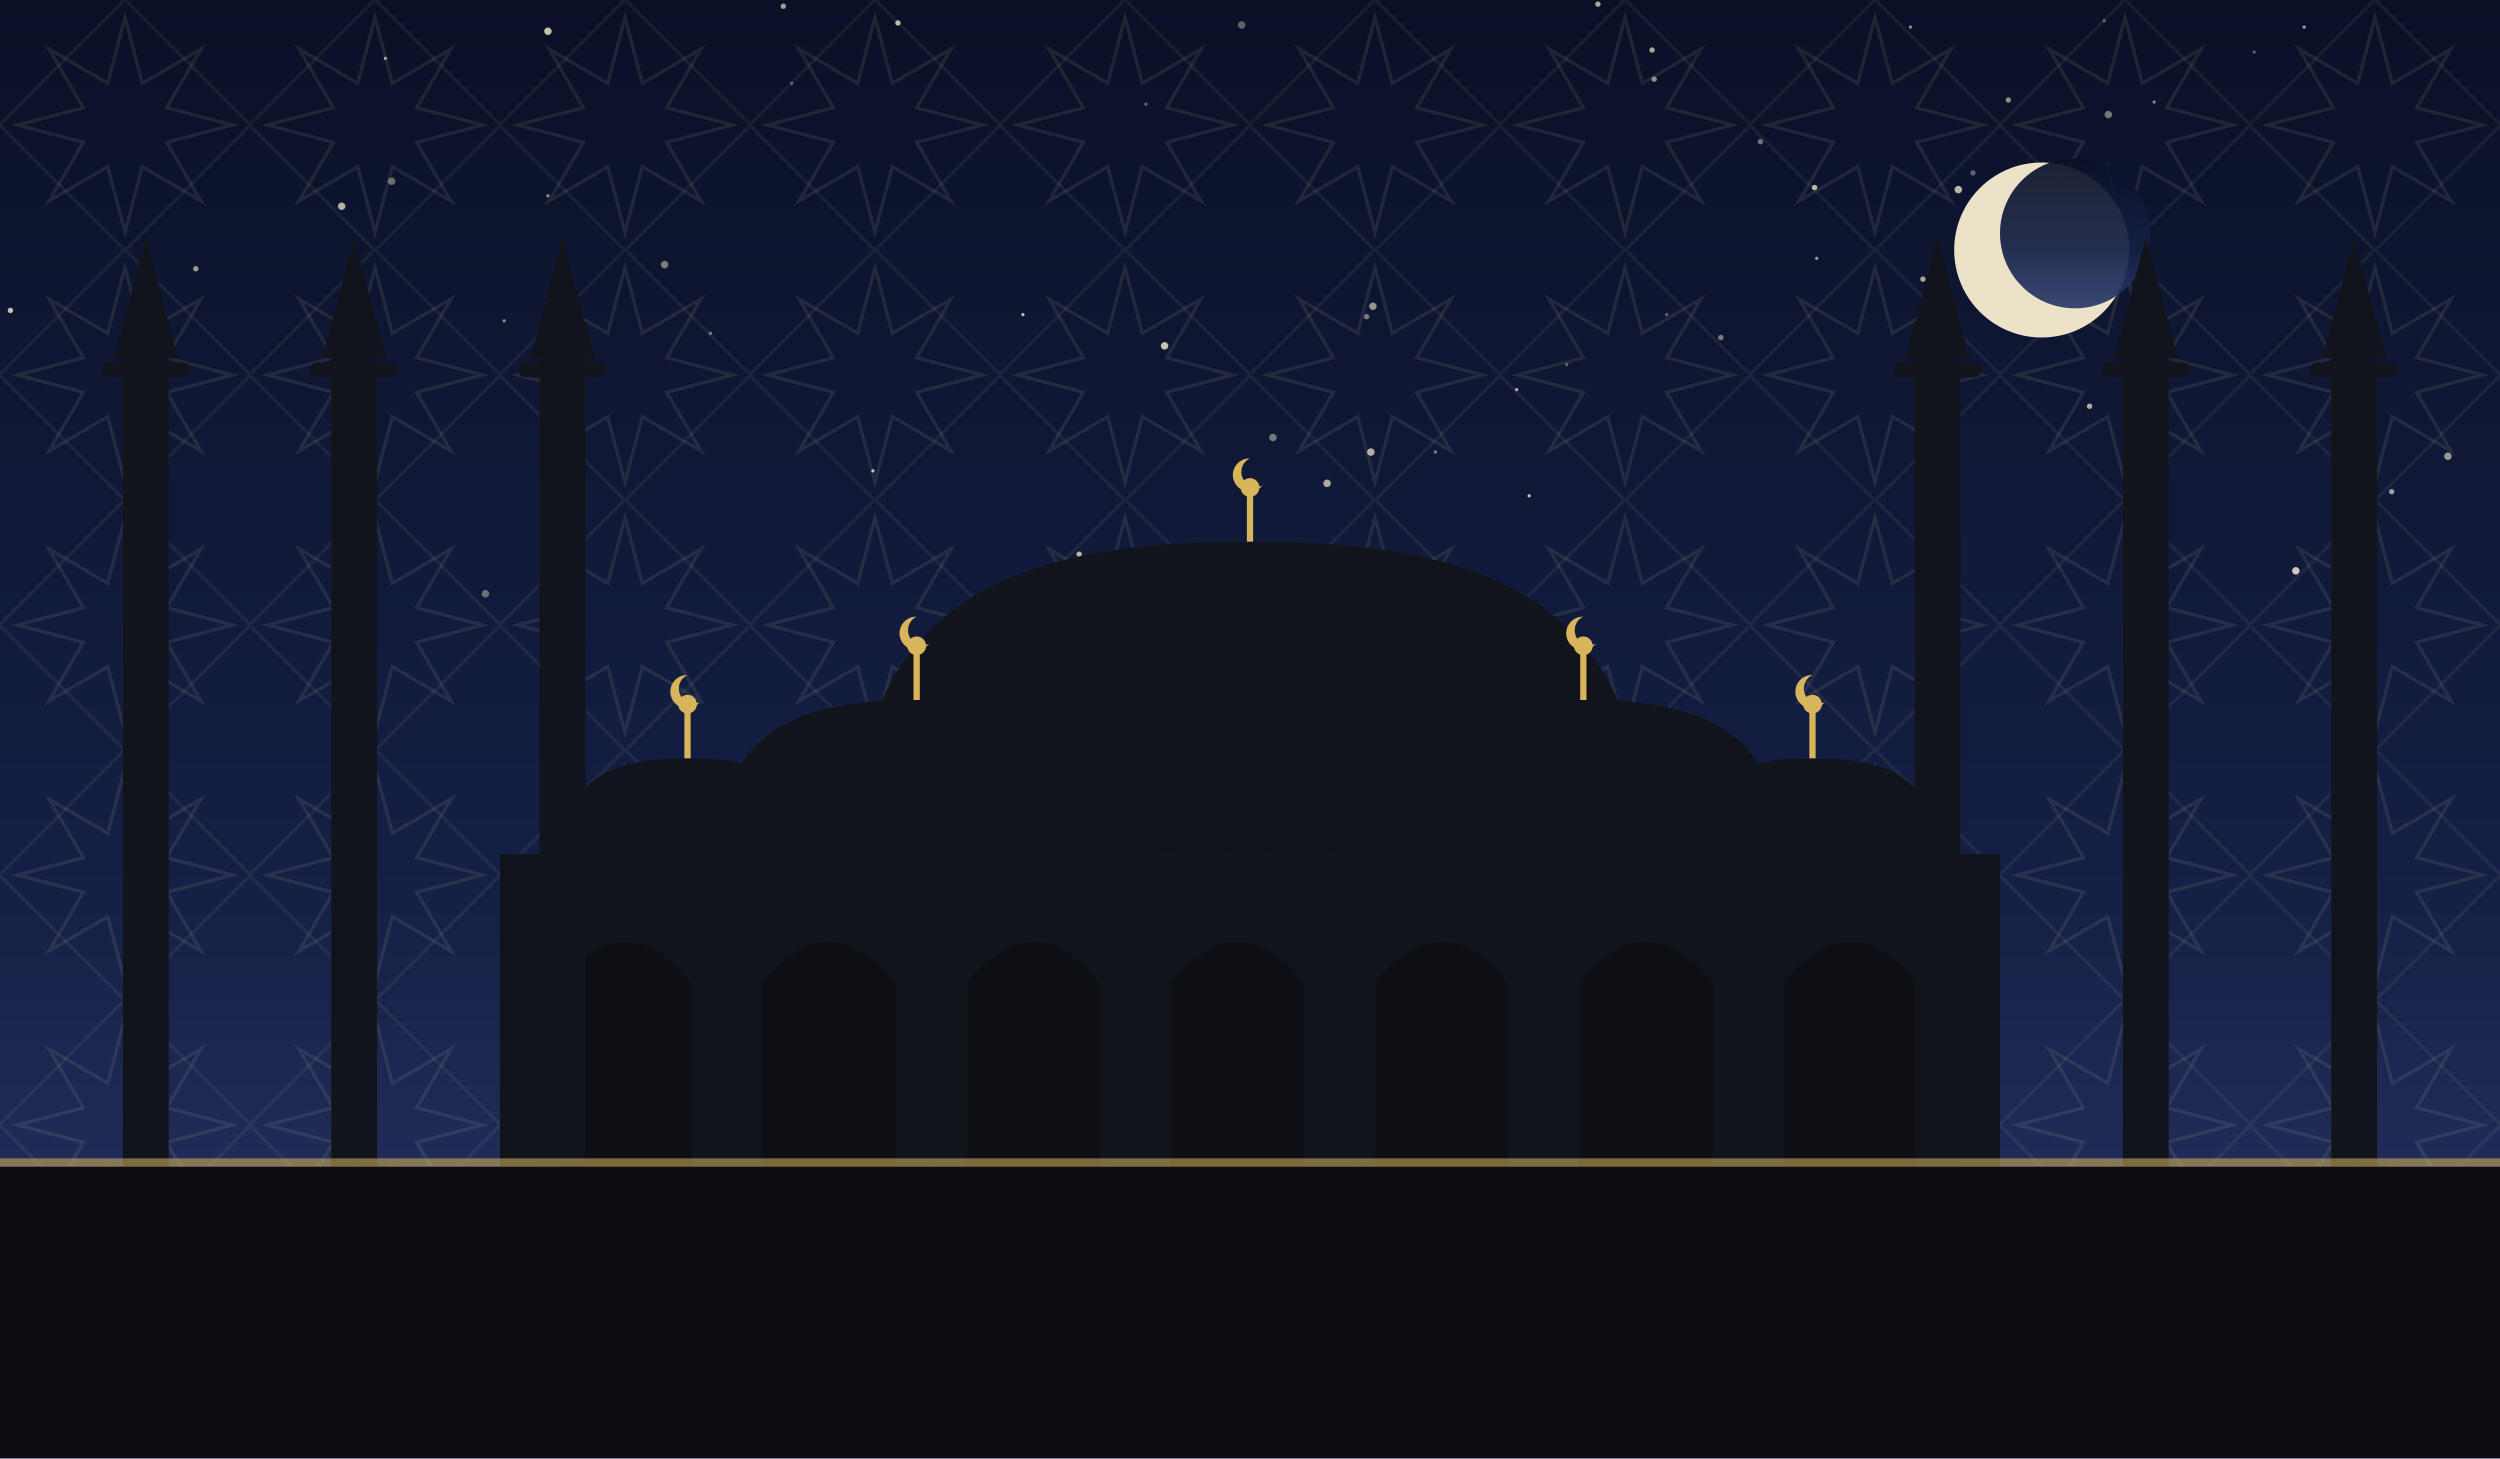
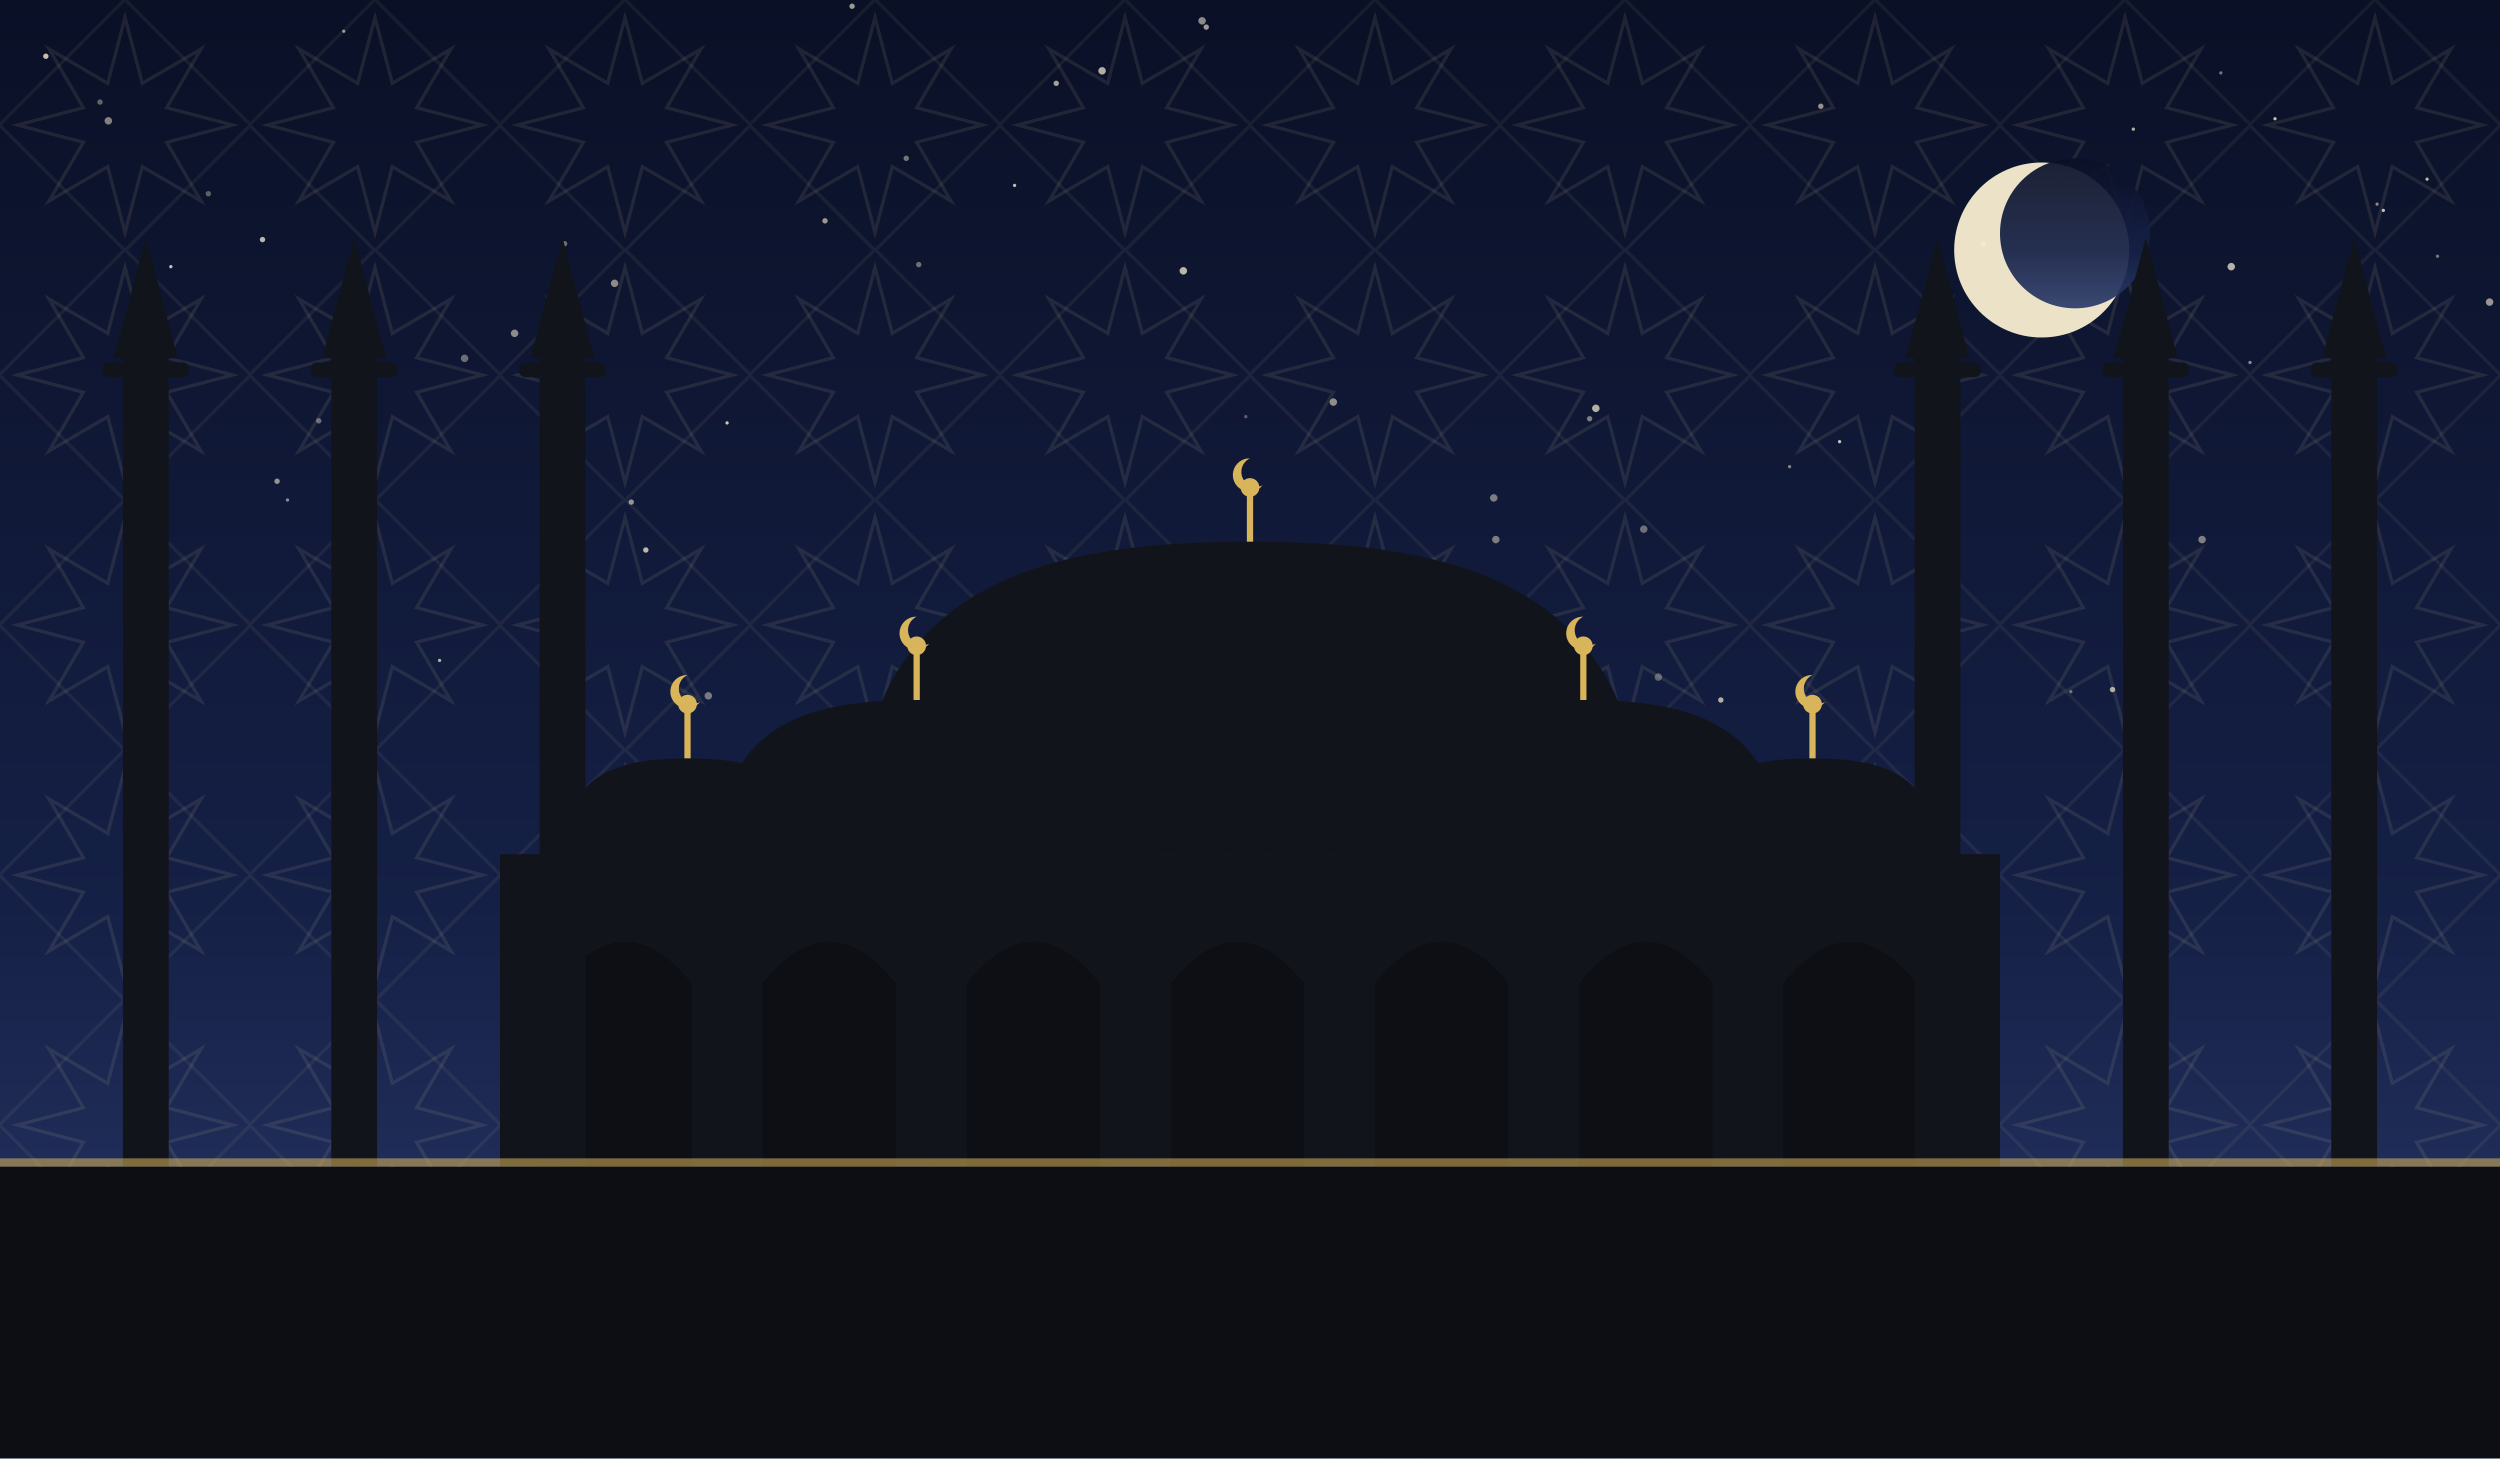
<svg xmlns="http://www.w3.org/2000/svg" viewBox="0 0 1200 700" role="img">
  <defs>
    <linearGradient id="sky" x1="0" y1="0" x2="0" y2="1">
      <stop offset="0" stop-color="#0a1026" />
      <stop offset="0.62" stop-color="#152046" />
      <stop offset="1" stop-color="#2b3a6b" />
    </linearGradient>
    <pattern id="g1" width="120" height="120" patternUnits="userSpaceOnUse">
      <polygon points="111.6,60.0 80.0,68.3 96.5,96.5 68.3,80.0 60.0,111.6 51.7,80.0 23.5,96.5 40.0,68.3 8.4,60.0 40.0,51.7 23.5,23.5 51.7,40.0 60.0,8.4 68.3,40.0 96.5,23.5 80.0,51.7" fill="none" stroke="#e8d9a8" stroke-width="1.6" opacity="0.1" />
      <rect x="17.4" y="17.4" width="85.2" height="85.2" fill="none" stroke="#e8d9a8" stroke-width="1.6" opacity="0.07" transform="rotate(45 60.0 60.0)" />
    </pattern>
  </defs>
  <rect width="1200" height="700" fill="url(#sky)" />
  <rect width="1200" height="700" fill="url(#g1)" />
-   <circle cx="550" cy="50" r="0.8" fill="#f7ecd2" opacity="0.35" />
-   <circle cx="728" cy="187" r="0.8" fill="#f7ecd2" opacity="0.71" />
-   <circle cx="659" cy="147" r="1.8" fill="#f7ecd2" opacity="0.58" />
-   <circle cx="559" cy="166" r="1.8" fill="#f7ecd2" opacity="0.79" />
-   <circle cx="596" cy="12" r="1.8" fill="#f7ecd2" opacity="0.37" />
-   <circle cx="1034" cy="49" r="0.8" fill="#f7ecd2" opacity="0.51" />
-   <circle cx="745" cy="329" r="0.8" fill="#f7ecd2" opacity="0.40" />
-   <circle cx="185" cy="28" r="0.8" fill="#f7ecd2" opacity="0.65" />
-   <circle cx="242" cy="154" r="0.8" fill="#f7ecd2" opacity="0.53" />
-   <circle cx="940" cy="91" r="1.8" fill="#f7ecd2" opacity="0.75" />
-   <circle cx="431" cy="11" r="1.3" fill="#f7ecd2" opacity="0.76" />
-   <circle cx="611" cy="210" r="1.8" fill="#f7ecd2" opacity="0.45" />
-   <circle cx="688" cy="276" r="1.3" fill="#f7ecd2" opacity="0.73" />
-   <circle cx="446" cy="313" r="0.8" fill="#f7ecd2" opacity="0.83" />
-   <circle cx="917" cy="13" r="0.8" fill="#f7ecd2" opacity="0.56" />
-   <circle cx="637" cy="232" r="1.8" fill="#f7ecd2" opacity="0.69" />
-   <circle cx="734" cy="238" r="0.8" fill="#f7ecd2" opacity="0.77" />
-   <circle cx="752" cy="175" r="0.8" fill="#f7ecd2" opacity="0.35" />
-   <circle cx="1003" cy="195" r="1.3" fill="#f7ecd2" opacity="0.70" />
-   <circle cx="263" cy="94" r="0.8" fill="#f7ecd2" opacity="0.57" />
-   <circle cx="380" cy="40" r="0.8" fill="#f7ecd2" opacity="0.35" />
-   <circle cx="658" cy="217" r="1.8" fill="#f7ecd2" opacity="0.71" />
-   <circle cx="689" cy="217" r="0.8" fill="#f7ecd2" opacity="0.48" />
-   <circle cx="689" cy="276" r="1.8" fill="#f7ecd2" opacity="0.49" />
-   <circle cx="826" cy="162" r="1.3" fill="#f7ecd2" opacity="0.47" />
-   <circle cx="164" cy="99" r="1.8" fill="#f7ecd2" opacity="0.71" />
-   <circle cx="1175" cy="219" r="1.8" fill="#f7ecd2" opacity="0.60" />
-   <circle cx="715" cy="298" r="1.8" fill="#f7ecd2" opacity="0.55" />
-   <circle cx="872" cy="124" r="0.8" fill="#f7ecd2" opacity="0.63" />
-   <circle cx="470" cy="301" r="0.8" fill="#f7ecd2" opacity="0.55" />
-   <circle cx="61" cy="261" r="1.3" fill="#f7ecd2" opacity="0.56" />
-   <circle cx="341" cy="160" r="0.8" fill="#f7ecd2" opacity="0.45" />
-   <circle cx="518" cy="266" r="1.3" fill="#f7ecd2" opacity="0.73" />
-   <circle cx="376" cy="3" r="1.3" fill="#f7ecd2" opacity="0.63" />
-   <circle cx="947" cy="83" r="1.3" fill="#f7ecd2" opacity="0.36" />
-   <circle cx="767" cy="2" r="1.3" fill="#f7ecd2" opacity="0.69" />
-   <circle cx="964" cy="48" r="1.3" fill="#f7ecd2" opacity="0.57" />
-   <circle cx="1082" cy="25" r="0.8" fill="#f7ecd2" opacity="0.35" />
-   <circle cx="233" cy="285" r="1.8" fill="#f7ecd2" opacity="0.40" />
-   <circle cx="793" cy="24" r="1.3" fill="#f7ecd2" opacity="0.67" />
-   <circle cx="1010" cy="10" r="0.8" fill="#f7ecd2" opacity="0.35" />
-   <circle cx="188" cy="87" r="1.8" fill="#f7ecd2" opacity="0.41" />
-   <circle cx="319" cy="127" r="1.8" fill="#f7ecd2" opacity="0.48" />
-   <circle cx="419" cy="226" r="0.8" fill="#f7ecd2" opacity="0.79" />
-   <circle cx="656" cy="152" r="1.3" fill="#f7ecd2" opacity="0.47" />
-   <circle cx="94" cy="129" r="1.3" fill="#f7ecd2" opacity="0.61" />
-   <circle cx="5" cy="149" r="1.3" fill="#f7ecd2" opacity="0.80" />
-   <circle cx="845" cy="68" r="1.3" fill="#f7ecd2" opacity="0.45" />
-   <circle cx="1102" cy="274" r="1.8" fill="#f7ecd2" opacity="0.83" />
-   <circle cx="800" cy="151" r="0.8" fill="#f7ecd2" opacity="0.35" />
-   <circle cx="491" cy="151" r="0.8" fill="#f7ecd2" opacity="0.76" />
-   <circle cx="871" cy="90" r="1.3" fill="#f7ecd2" opacity="0.75" />
-   <circle cx="1148" cy="236" r="1.3" fill="#f7ecd2" opacity="0.63" />
-   <circle cx="1106" cy="13" r="0.8" fill="#f7ecd2" opacity="0.63" />
-   <circle cx="577" cy="333" r="1.3" fill="#f7ecd2" opacity="0.76" />
-   <circle cx="497" cy="292" r="0.8" fill="#f7ecd2" opacity="0.59" />
-   <circle cx="794" cy="38" r="1.3" fill="#f7ecd2" opacity="0.57" />
-   <circle cx="1012" cy="55" r="1.8" fill="#f7ecd2" opacity="0.45" />
-   <circle cx="263" cy="15" r="1.8" fill="#f7ecd2" opacity="0.80" />
-   <circle cx="923" cy="134" r="1.3" fill="#f7ecd2" opacity="0.67" />
+   <circle cx="165" cy="15" r="0.8" fill="#f7ecd2" opacity="0.60" />
+   <circle cx="223" cy="172" r="1.8" fill="#f7ecd2" opacity="0.41" />
+   <circle cx="994" cy="332" r="0.8" fill="#f7ecd2" opacity="0.43" />
+   <circle cx="1014" cy="331" r="1.3" fill="#f7ecd2" opacity="0.69" />
+   <circle cx="211" cy="317" r="0.8" fill="#f7ecd2" opacity="0.72" />
+   <circle cx="529" cy="34" r="1.8" fill="#f7ecd2" opacity="0.71" />
+   <circle cx="1080" cy="174" r="0.8" fill="#f7ecd2" opacity="0.55" />
+   <circle cx="640" cy="193" r="1.8" fill="#f7ecd2" opacity="0.55" />
+   <circle cx="1057" cy="259" r="1.8" fill="#f7ecd2" opacity="0.48" />
+   <circle cx="435" cy="76" r="1.3" fill="#f7ecd2" opacity="0.45" />
+   <circle cx="766" cy="196" r="1.8" fill="#f7ecd2" opacity="0.71" />
+   <circle cx="1066" cy="35" r="0.8" fill="#f7ecd2" opacity="0.45" />
+   <circle cx="303" cy="241" r="1.3" fill="#f7ecd2" opacity="0.58" />
+   <circle cx="1141" cy="98" r="0.8" fill="#f7ecd2" opacity="0.53" />
+   <circle cx="52" cy="58" r="1.8" fill="#f7ecd2" opacity="0.51" />
+   <circle cx="1092" cy="57" r="0.8" fill="#f7ecd2" opacity="0.79" />
+   <circle cx="349" cy="203" r="0.8" fill="#f7ecd2" opacity="0.82" />
+   <circle cx="247" cy="160" r="1.8" fill="#f7ecd2" opacity="0.55" />
+   <circle cx="138" cy="240" r="0.8" fill="#f7ecd2" opacity="0.55" />
+   <circle cx="718" cy="259" r="1.8" fill="#f7ecd2" opacity="0.47" />
+   <circle cx="1195" cy="145" r="1.8" fill="#f7ecd2" opacity="0.60" />
+   <circle cx="153" cy="202" r="1.3" fill="#f7ecd2" opacity="0.41" />
+   <circle cx="1024" cy="62" r="0.8" fill="#f7ecd2" opacity="0.73" />
+   <circle cx="1144" cy="101" r="0.8" fill="#f7ecd2" opacity="0.79" />
+   <circle cx="441" cy="127" r="1.3" fill="#f7ecd2" opacity="0.42" />
+   <circle cx="859" cy="224" r="0.8" fill="#f7ecd2" opacity="0.51" />
+   <circle cx="310" cy="264" r="1.3" fill="#f7ecd2" opacity="0.75" />
+   <circle cx="1170" cy="123" r="0.8" fill="#f7ecd2" opacity="0.45" />
+   <circle cx="487" cy="89" r="0.8" fill="#f7ecd2" opacity="0.78" />
+   <circle cx="1165" cy="86" r="0.8" fill="#f7ecd2" opacity="0.75" />
+   <circle cx="396" cy="106" r="1.3" fill="#f7ecd2" opacity="0.61" />
+   <circle cx="796" cy="325" r="1.8" fill="#f7ecd2" opacity="0.35" />
+   <circle cx="133" cy="231" r="1.3" fill="#f7ecd2" opacity="0.58" />
+   <circle cx="1071" cy="128" r="1.8" fill="#f7ecd2" opacity="0.73" />
+   <circle cx="82" cy="128" r="0.8" fill="#f7ecd2" opacity="0.81" />
+   <circle cx="22" cy="27" r="1.3" fill="#f7ecd2" opacity="0.79" />
+   <circle cx="579" cy="13" r="1.3" fill="#f7ecd2" opacity="0.62" />
+   <circle cx="577" cy="10" r="1.8" fill="#f7ecd2" opacity="0.55" />
+   <circle cx="568" cy="130" r="1.8" fill="#f7ecd2" opacity="0.75" />
+   <circle cx="48" cy="49" r="1.3" fill="#f7ecd2" opacity="0.37" />
+   <circle cx="625" cy="315" r="1.3" fill="#f7ecd2" opacity="0.60" />
+   <circle cx="883" cy="212" r="0.8" fill="#f7ecd2" opacity="0.81" />
+   <circle cx="654" cy="312" r="0.8" fill="#f7ecd2" opacity="0.83" />
+   <circle cx="874" cy="51" r="1.3" fill="#f7ecd2" opacity="0.59" />
+   <circle cx="271" cy="117" r="1.3" fill="#f7ecd2" opacity="0.42" />
+   <circle cx="789" cy="254" r="1.8" fill="#f7ecd2" opacity="0.41" />
+   <circle cx="340" cy="334" r="1.8" fill="#f7ecd2" opacity="0.45" />
+   <circle cx="100" cy="93" r="1.3" fill="#f7ecd2" opacity="0.35" />
+   <circle cx="717" cy="239" r="1.8" fill="#f7ecd2" opacity="0.48" />
+   <circle cx="295" cy="136" r="1.8" fill="#f7ecd2" opacity="0.55" />
+   <circle cx="826" cy="336" r="1.3" fill="#f7ecd2" opacity="0.71" />
+   <circle cx="126" cy="115" r="1.3" fill="#f7ecd2" opacity="0.75" />
+   <circle cx="763" cy="201" r="1.3" fill="#f7ecd2" opacity="0.48" />
+   <circle cx="601" cy="338" r="0.8" fill="#f7ecd2" opacity="0.73" />
+   <circle cx="912" cy="178" r="1.3" fill="#f7ecd2" opacity="0.71" />
+   <circle cx="952" cy="117" r="1.3" fill="#f7ecd2" opacity="0.69" />
+   <circle cx="409" cy="3" r="1.3" fill="#f7ecd2" opacity="0.62" />
+   <circle cx="507" cy="40" r="1.3" fill="#f7ecd2" opacity="0.65" />
+   <circle cx="598" cy="200" r="0.8" fill="#f7ecd2" opacity="0.35" />
+   <circle cx="178" cy="159" r="1.3" fill="#f7ecd2" opacity="0.37" />
  <circle cx="980" cy="120" r="42" fill="#f6ecd0" opacity="0.95" />
  <circle cx="996" cy="112" r="36" fill="url(#sky)" opacity="0.92" />
  <rect x="240" y="410" width="720" height="150" fill="#12141c" />
  <path d="M 268 560 L 268 472 Q 300 432 332 472 L 332 560 Z" fill="#0c0e14" opacity="0.9" />
  <path d="M 366 560 L 366 472 Q 398 432 430 472 L 430 560 Z" fill="#0c0e14" opacity="0.9" />
  <path d="M 464 560 L 464 472 Q 496 432 528 472 L 528 560 Z" fill="#0c0e14" opacity="0.9" />
  <path d="M 562 560 L 562 472 Q 594 432 626 472 L 626 560 Z" fill="#0c0e14" opacity="0.9" />
  <path d="M 660 560 L 660 472 Q 692 432 724 472 L 724 560 Z" fill="#0c0e14" opacity="0.9" />
  <path d="M 758 560 L 758 472 Q 790 432 822 472 L 822 560 Z" fill="#0c0e14" opacity="0.9" />
  <path d="M 856 560 L 856 472 Q 888 432 920 472 L 920 560 Z" fill="#0c0e14" opacity="0.9" />
  <path d="M 410 410 C 410 282.5, 495.5 260, 600 260 C 704.5 260, 790 282.5, 790 410 Z" fill="#12141c" />
  <line x1="600" y1="260" x2="600" y2="238" stroke="#d8b45a" stroke-width="3" />
  <circle cx="600" cy="234" r="4.5" fill="#d8b45a" />
  <path d="M 600 220 a 8 8 0 1 0 6 13 a 6.4 6.4 0 1 1 -6 -13 Z" fill="#d8b45a" />
  <path d="M 345 412 C 345 347.4, 387.75 336.0, 440 336.0 C 492.25 336.0, 535 347.4, 535 412 Z" fill="#12141c" />
  <line x1="440" y1="336.0" x2="440" y2="314.0" stroke="#d8b45a" stroke-width="3" />
  <circle cx="440" cy="310.0" r="4.5" fill="#d8b45a" />
  <path d="M 440 296.0 a 8 8 0 1 0 6 13 a 6.4 6.4 0 1 1 -6 -13 Z" fill="#d8b45a" />
  <path d="M 665 412 C 665 347.4, 707.75 336.0, 760 336.0 C 812.25 336.0, 855 347.4, 855 412 Z" fill="#12141c" />
  <line x1="760" y1="336.0" x2="760" y2="314.0" stroke="#d8b45a" stroke-width="3" />
  <circle cx="760" cy="310.0" r="4.5" fill="#d8b45a" />
  <path d="M 760 296.0 a 8 8 0 1 0 6 13 a 6.4 6.4 0 1 1 -6 -13 Z" fill="#d8b45a" />
  <path d="M 270 412 C 270 371.2, 297.0 364.0, 330 364.0 C 363.0 364.0, 390 371.2, 390 412 Z" fill="#12141c" />
  <line x1="330" y1="364.0" x2="330" y2="342.0" stroke="#d8b45a" stroke-width="3" />
  <circle cx="330" cy="338.0" r="4.5" fill="#d8b45a" />
  <path d="M 330 324.0 a 8 8 0 1 0 6 13 a 6.4 6.4 0 1 1 -6 -13 Z" fill="#d8b45a" />
  <path d="M 810 412 C 810 371.2, 837.0 364.0, 870 364.0 C 903.0 364.0, 930 371.2, 930 412 Z" fill="#12141c" />
  <line x1="870" y1="364.0" x2="870" y2="342.0" stroke="#d8b45a" stroke-width="3" />
  <circle cx="870" cy="338.0" r="4.5" fill="#d8b45a" />
  <path d="M 870 324.0 a 8 8 0 1 0 6 13 a 6.4 6.4 0 1 1 -6 -13 Z" fill="#d8b45a" />
  <rect x="59.0" y="170" width="22" height="390" fill="#12141c" />
  <rect x="49.1" y="174" width="41.8" height="7" rx="3" fill="#12141c" />
  <path d="M 54.6 172 L 70 114 L 85.4 172 Z" fill="#12141c" />
  <rect x="159.0" y="170" width="22" height="390" fill="#12141c" />
  <rect x="149.1" y="174" width="41.8" height="7" rx="3" fill="#12141c" />
  <path d="M 154.6 172 L 170 114 L 185.4 172 Z" fill="#12141c" />
  <rect x="259.0" y="170" width="22" height="390" fill="#12141c" />
  <rect x="249.1" y="174" width="41.8" height="7" rx="3" fill="#12141c" />
  <path d="M 254.6 172 L 270 114 L 285.4 172 Z" fill="#12141c" />
  <rect x="919.0" y="170" width="22" height="390" fill="#12141c" />
  <rect x="909.1" y="174" width="41.8" height="7" rx="3" fill="#12141c" />
  <path d="M 914.6 172 L 930 114 L 945.4 172 Z" fill="#12141c" />
  <rect x="1019.0" y="170" width="22" height="390" fill="#12141c" />
  <rect x="1009.1" y="174" width="41.8" height="7" rx="3" fill="#12141c" />
  <path d="M 1014.6 172 L 1030 114 L 1045.4 172 Z" fill="#12141c" />
  <rect x="1119.0" y="170" width="22" height="390" fill="#12141c" />
  <rect x="1109.1" y="174" width="41.8" height="7" rx="3" fill="#12141c" />
  <path d="M 1114.6 172 L 1130 114 L 1145.4 172 Z" fill="#12141c" />
  <rect x="0" y="560" width="1200" height="140" fill="#0c0e14" />
  <rect x="0" y="556" width="1200" height="4" fill="#d8b45a" opacity="0.55" />
</svg>
